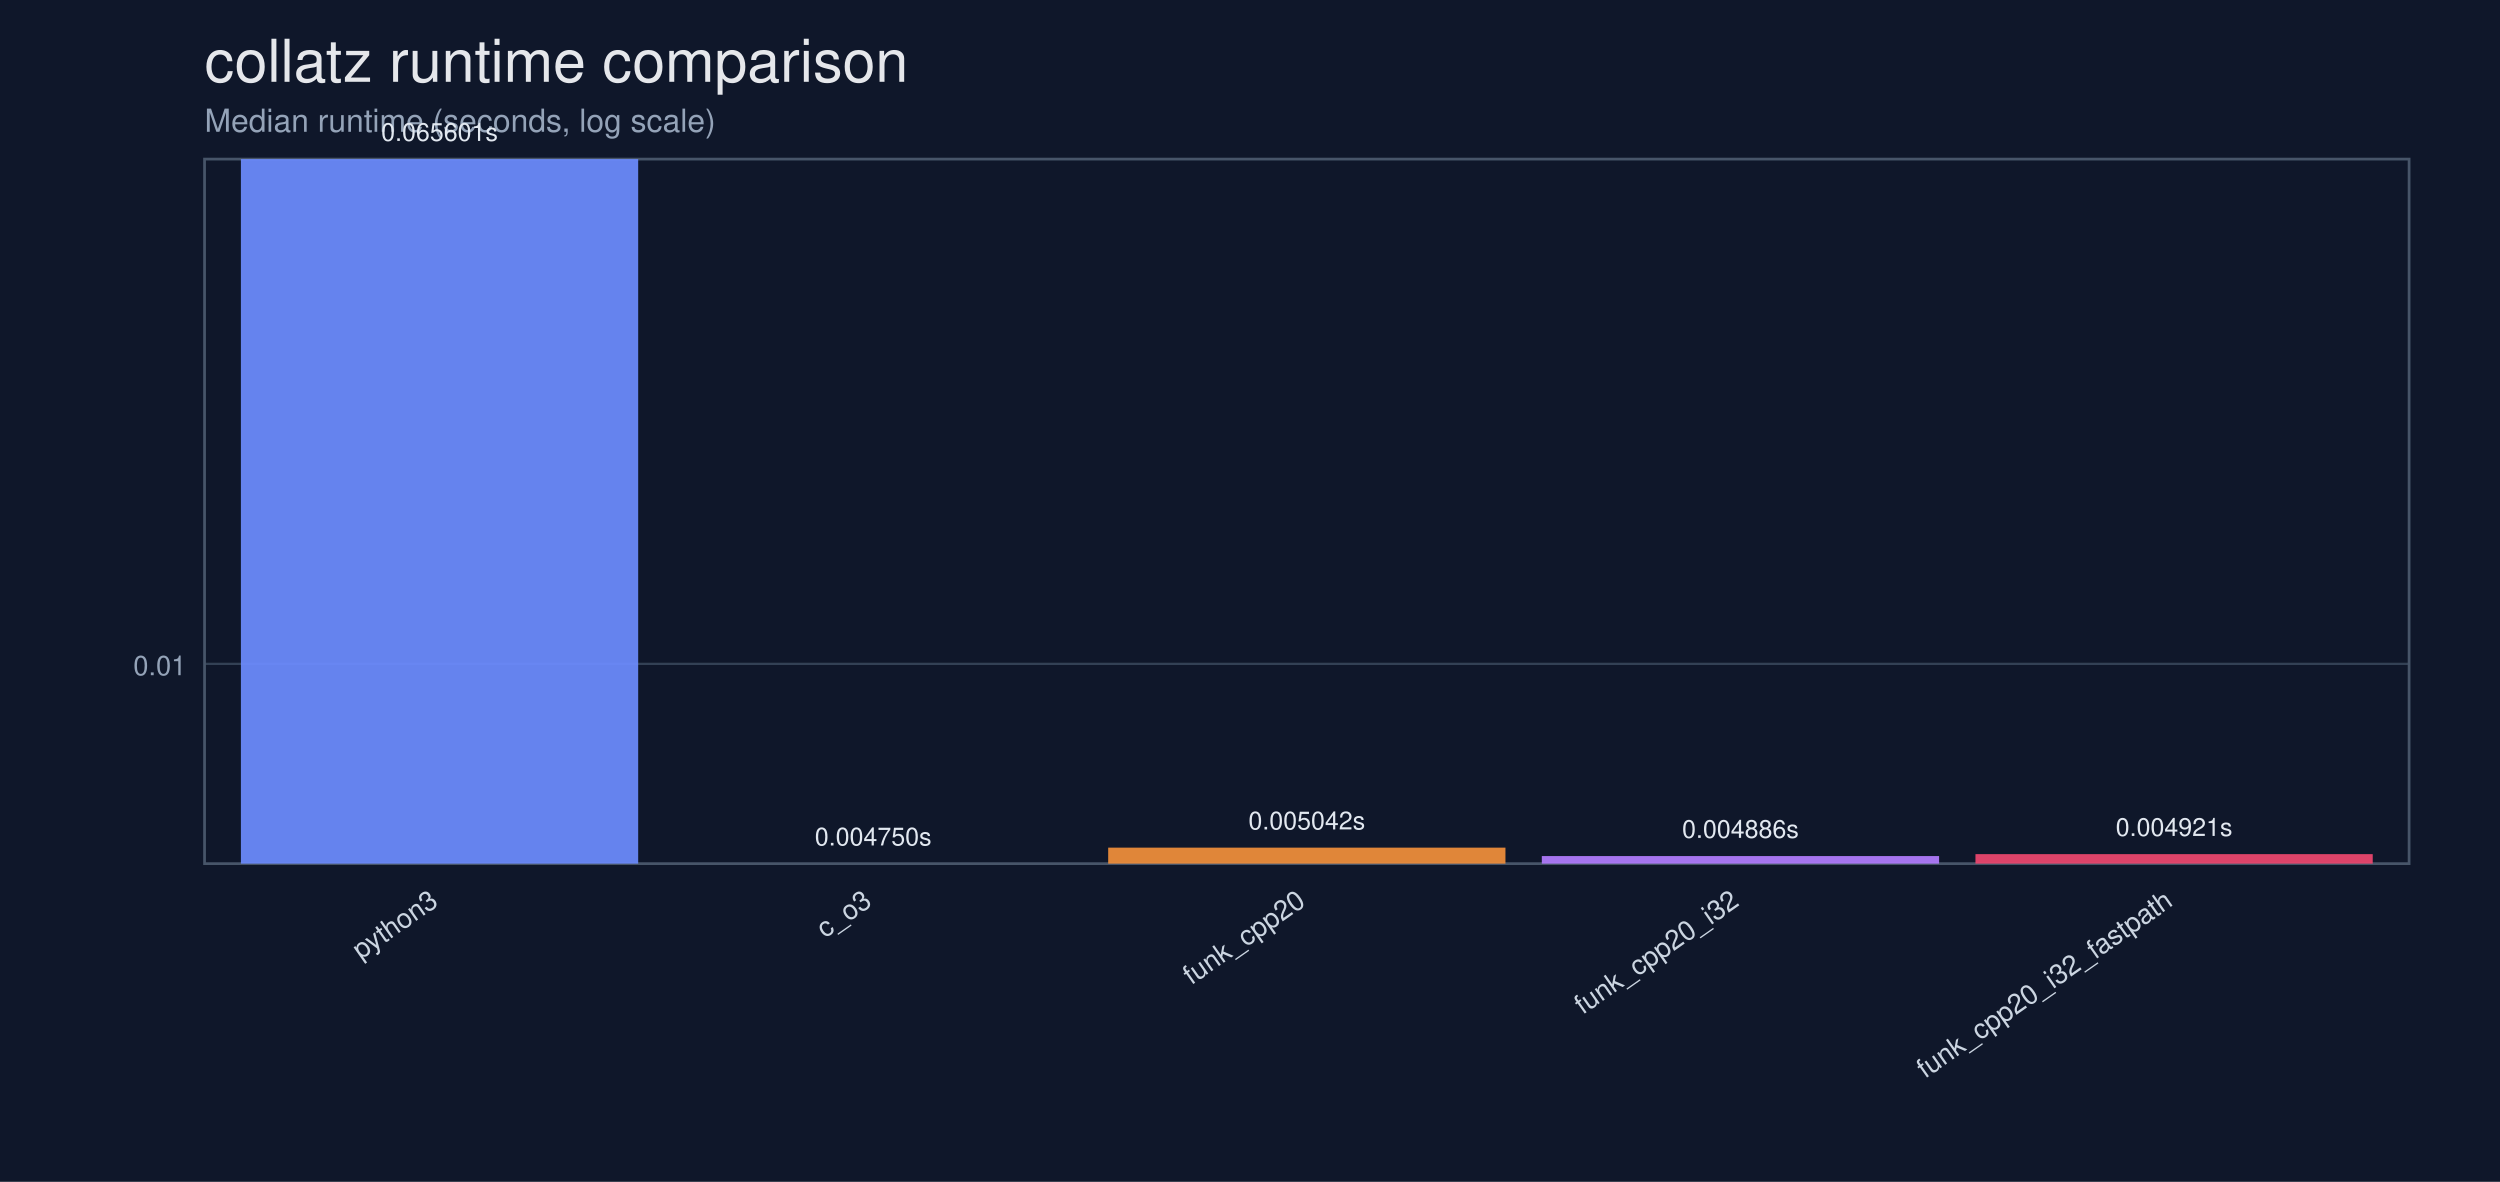
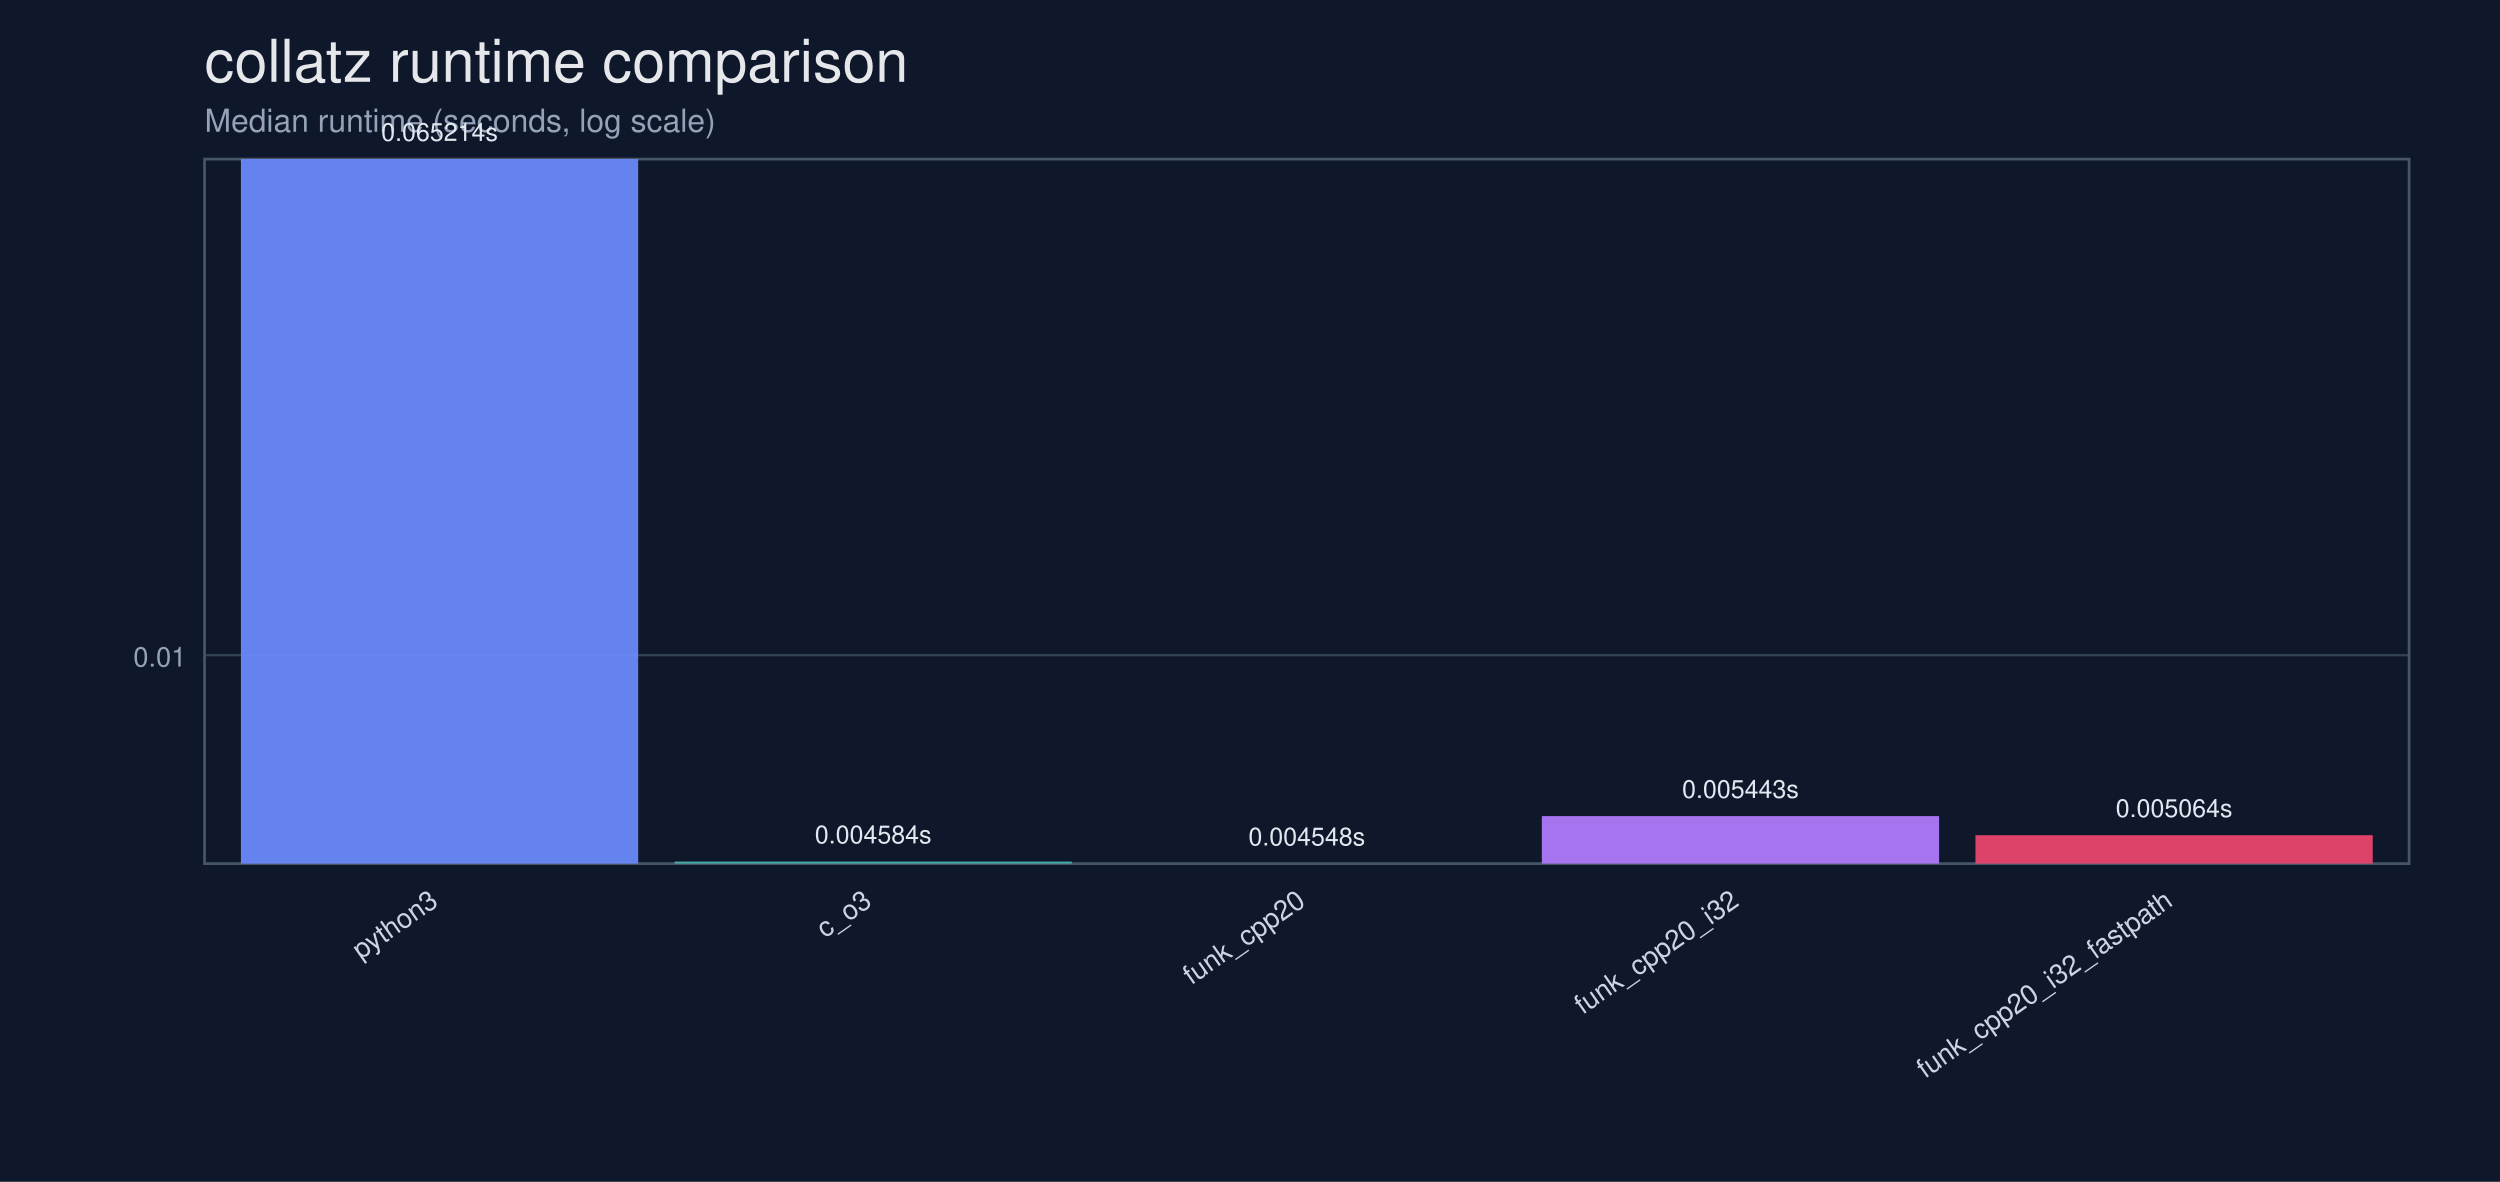
<svg xmlns="http://www.w3.org/2000/svg" width="1100" height="520" viewBox="0 0 1100 520">
  <rect width="100%" height="100%" fill="#0f172a" />
  <text x="90" y="36" fill="#e5e7eb" font-size="26" font-family="Helvetica, Arial">collatz runtime comparison</text>
  <text x="90" y="58" fill="#94a3b8" font-size="14" font-family="Helvetica, Arial">Median runtime (seconds, log scale)</text>
-   <line x1="90" y1="292.10" x2="1060" y2="292.10" stroke="#334155" stroke-width="1" />
-   <text x="82" y="297.10" text-anchor="end" fill="#94a3b8" font-size="12" font-family="Helvetica, Arial">0.01</text>
+   <line x1="90" y1="288.28" x2="1060" y2="288.28" stroke="#334155" stroke-width="1" />
+   <text x="82" y="293.28" text-anchor="end" fill="#94a3b8" font-size="12" font-family="Helvetica, Arial">0.01</text>
  <rect x="90" y="70" width="970" height="310" fill="none" stroke="#475569" stroke-width="1.2" />
  <rect x="106.00" y="70.00" width="174.80" height="310.00" fill="#6c8cff" opacity="0.92" />
-   <text x="193.40" y="62.00" text-anchor="middle" fill="#e2e8f0" font-size="11" font-family="Helvetica, Arial">0.065601s</text>
+   <text x="193.40" y="62.00" text-anchor="middle" fill="#e2e8f0" font-size="11" font-family="Helvetica, Arial">0.065214s</text>
  <text x="193.40" y="398.00" text-anchor="end" transform="rotate(-35 193.40,398.00)" fill="#cbd5e1" font-size="12" font-family="Helvetica, Arial">python3</text>
-   <rect x="296.80" y="380.00" width="174.80" height="0.00" fill="#46b3a9" opacity="0.92" />
-   <text x="384.20" y="372.00" text-anchor="middle" fill="#e2e8f0" font-size="11" font-family="Helvetica, Arial">0.004750s</text>
+   <rect x="296.80" y="379.08" width="174.80" height="0.92" fill="#46b3a9" opacity="0.92" />
+   <text x="384.20" y="371.08" text-anchor="middle" fill="#e2e8f0" font-size="11" font-family="Helvetica, Arial">0.004584s</text>
  <text x="384.20" y="398.00" text-anchor="end" transform="rotate(-35 384.20,398.00)" fill="#cbd5e1" font-size="12" font-family="Helvetica, Arial">c_o3</text>
-   <rect x="487.60" y="372.96" width="174.80" height="7.04" fill="#f28f3b" opacity="0.92" />
-   <text x="575.00" y="364.96" text-anchor="middle" fill="#e2e8f0" font-size="11" font-family="Helvetica, Arial">0.005042s</text>
+   <rect x="487.60" y="380.00" width="174.80" height="0.00" fill="#f28f3b" opacity="0.92" />
+   <text x="575.00" y="372.00" text-anchor="middle" fill="#e2e8f0" font-size="11" font-family="Helvetica, Arial">0.004548s</text>
  <text x="575.00" y="398.00" text-anchor="end" transform="rotate(-35 575.00,398.00)" fill="#cbd5e1" font-size="12" font-family="Helvetica, Arial">funk_cpp20</text>
-   <rect x="678.40" y="376.67" width="174.80" height="3.33" fill="#b27cff" opacity="0.92" />
-   <text x="765.80" y="368.67" text-anchor="middle" fill="#e2e8f0" font-size="11" font-family="Helvetica, Arial">0.004886s</text>
+   <rect x="678.40" y="359.09" width="174.80" height="20.91" fill="#b27cff" opacity="0.92" />
+   <text x="765.80" y="351.09" text-anchor="middle" fill="#e2e8f0" font-size="11" font-family="Helvetica, Arial">0.005443s</text>
  <text x="765.80" y="398.00" text-anchor="end" transform="rotate(-35 765.80,398.00)" fill="#cbd5e1" font-size="12" font-family="Helvetica, Arial">funk_cpp20_i32</text>
-   <rect x="869.20" y="375.82" width="174.80" height="4.18" fill="#ef476f" opacity="0.92" />
-   <text x="956.60" y="367.82" text-anchor="middle" fill="#e2e8f0" font-size="11" font-family="Helvetica, Arial">0.004921s</text>
+   <rect x="869.20" y="367.49" width="174.80" height="12.51" fill="#ef476f" opacity="0.92" />
+   <text x="956.60" y="359.49" text-anchor="middle" fill="#e2e8f0" font-size="11" font-family="Helvetica, Arial">0.005064s</text>
  <text x="956.60" y="398.00" text-anchor="end" transform="rotate(-35 956.60,398.00)" fill="#cbd5e1" font-size="12" font-family="Helvetica, Arial">funk_cpp20_i32_fastpath</text>
</svg>
